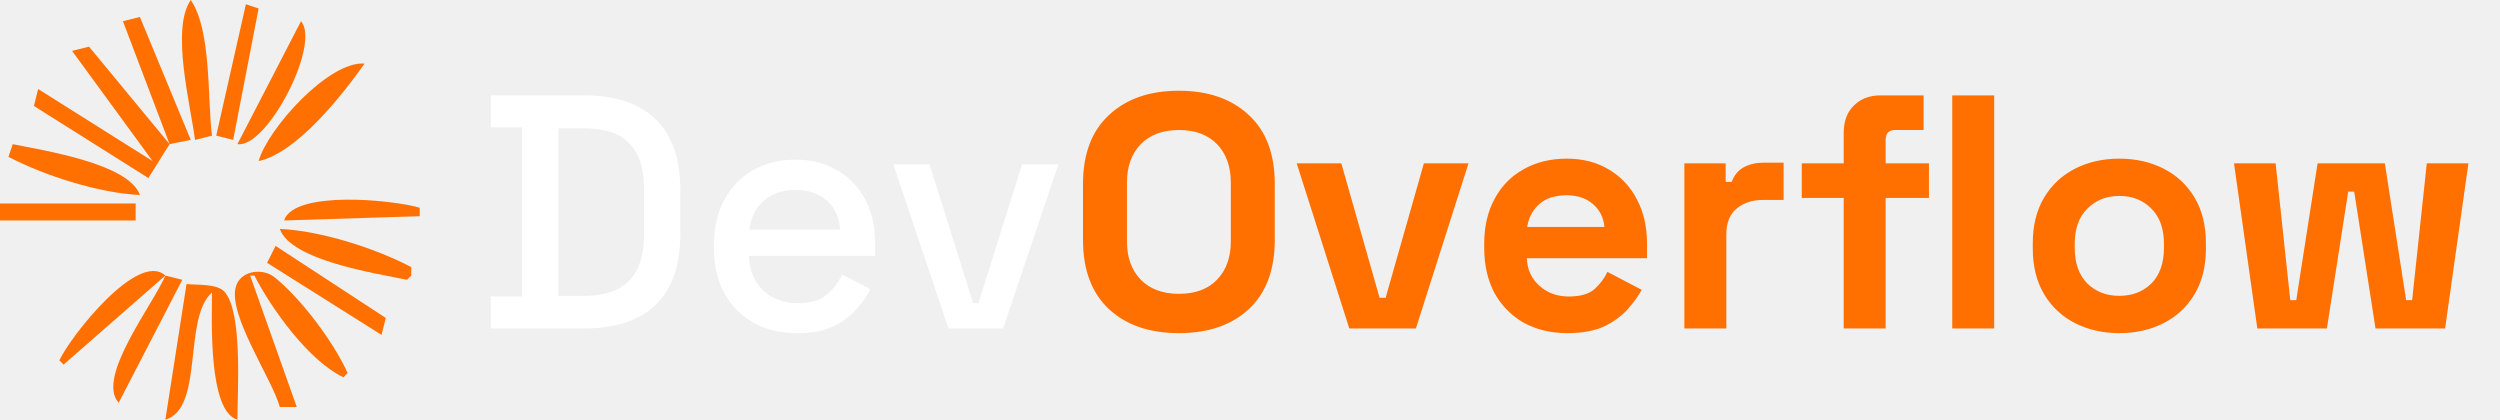
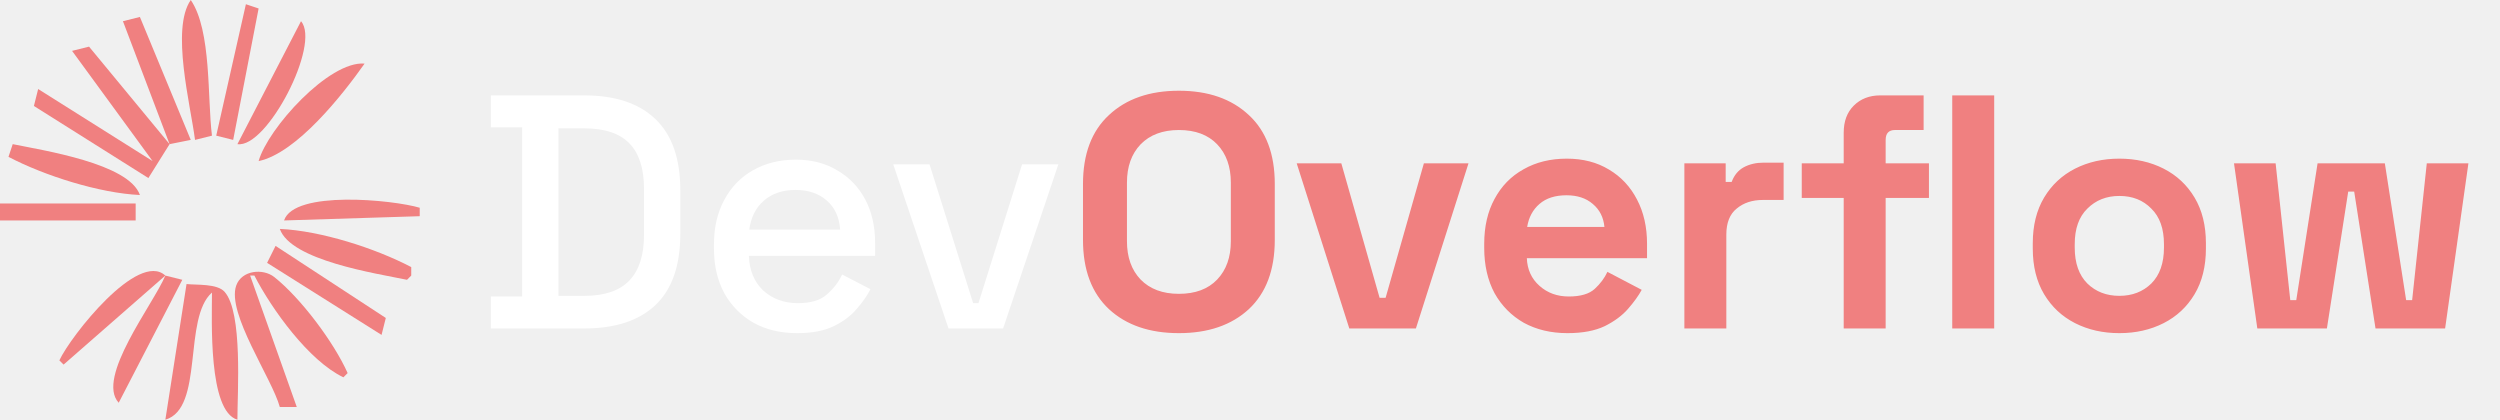
<svg xmlns="http://www.w3.org/2000/svg" width="137" height="23" viewBox="0 0 137 23" fill="none">
-   <path d="M10.454 0C9.351 1.583 10.447 5.769 10.687 7.667L11.616 7.434C11.357 5.389 11.6 1.676 10.454 0Z" fill="#FF7000" />
-   <path d="M13.475 0.232L11.849 7.434L12.778 7.667L14.172 0.465L13.475 0.232Z" fill="#FF7000" />
-   <path d="M6.737 1.162L9.293 7.899L4.879 2.555L3.949 2.788L8.363 8.828L2.091 4.879L1.858 5.808L8.131 9.757L9.293 7.899L10.454 7.667L7.666 0.929L6.737 1.162Z" fill="#FF7000" />
-   <path d="M16.495 1.162L13.01 7.899C14.63 8.144 17.593 2.416 16.495 1.162Z" fill="#FF7000" />
-   <path d="M14.172 8.828C16.262 8.388 18.783 5.184 19.98 3.485C18.03 3.321 14.673 7.044 14.172 8.828Z" fill="#FF7000" />
-   <path d="M0.697 7.899L0.465 8.596C2.43 9.627 5.448 10.585 7.667 10.687C7.065 8.957 2.38 8.247 0.697 7.899Z" fill="#FF7000" />
-   <path d="M0 11.151V12.081H7.434V11.151H0Z" fill="#FF7000" />
-   <path d="M15.566 12.081L23.001 11.848V11.384C21.526 10.948 16.121 10.409 15.566 12.081Z" fill="#FF7000" />
-   <path d="M15.334 12.545C15.937 14.278 20.623 14.985 22.304 15.333L22.536 15.101V14.636C20.558 13.598 17.567 12.643 15.334 12.545Z" fill="#FF7000" />
-   <path d="M15.101 13.475L14.637 14.404L20.909 18.353L21.142 17.424L15.101 13.475Z" fill="#FF7000" />
-   <path d="M3.253 19.748L3.485 19.98L9.061 15.101C7.564 13.726 3.877 18.41 3.253 19.748Z" fill="#FF7000" />
-   <path d="M15.333 22.303H16.263L13.707 15.101H13.94C14.892 16.948 16.925 19.775 18.818 20.677L19.051 20.445C18.299 18.759 16.49 16.343 15.034 15.185C14.413 14.691 13.238 14.803 12.942 15.656C12.418 17.172 14.904 20.735 15.333 22.303Z" fill="#FF7000" />
-   <path d="M9.061 15.101C8.412 16.66 5.234 20.699 6.505 22.071L9.99 15.333L9.061 15.101Z" fill="#FF7000" />
-   <path d="M10.222 15.566L9.061 23C11.195 22.376 10.012 17.441 11.616 16.031C11.616 17.517 11.401 22.53 13.01 23C13.009 21.505 13.312 17.119 12.307 15.991C11.899 15.533 10.788 15.627 10.222 15.566Z" fill="#FF7000" />
+   <path d="M10.454 0C9.351 1.583 10.447 5.769 10.687 7.667L11.616 7.434C11.357 5.389 11.6 1.676 10.454 0Z" fill="#F08080" />
+   <path d="M13.475 0.232L11.849 7.434L12.778 7.667L14.172 0.465L13.475 0.232Z" fill="#F08080" />
+   <path d="M6.737 1.162L9.293 7.899L4.879 2.555L3.949 2.788L8.363 8.828L2.091 4.879L1.858 5.808L8.131 9.757L9.293 7.899L10.454 7.667L7.666 0.929L6.737 1.162Z" fill="#F08080" />
+   <path d="M16.495 1.162L13.01 7.899C14.63 8.144 17.593 2.416 16.495 1.162Z" fill="#F08080" />
+   <path d="M14.172 8.828C16.262 8.388 18.783 5.184 19.98 3.485C18.03 3.321 14.673 7.044 14.172 8.828Z" fill="#F08080" />
+   <path d="M0.697 7.899L0.465 8.596C2.43 9.627 5.448 10.585 7.667 10.687C7.065 8.957 2.38 8.247 0.697 7.899Z" fill="#F08080" />
+   <path d="M0 11.151V12.081H7.434V11.151H0Z" fill="#F08080" />
+   <path d="M15.566 12.081L23.001 11.848V11.384C21.526 10.948 16.121 10.409 15.566 12.081Z" fill="#F08080" />
+   <path d="M15.334 12.545C15.937 14.278 20.623 14.985 22.304 15.333L22.536 15.101V14.636C20.558 13.598 17.567 12.643 15.334 12.545Z" fill="#F08080" />
+   <path d="M15.101 13.475L14.637 14.404L20.909 18.353L21.142 17.424L15.101 13.475Z" fill="#F08080" />
+   <path d="M3.253 19.748L3.485 19.98L9.061 15.101C7.564 13.726 3.877 18.41 3.253 19.748Z" fill="#F08080" />
+   <path d="M15.333 22.303H16.263L13.707 15.101H13.94C14.892 16.948 16.925 19.775 18.818 20.677L19.051 20.445C18.299 18.759 16.49 16.343 15.034 15.185C14.413 14.691 13.238 14.803 12.942 15.656C12.418 17.172 14.904 20.735 15.333 22.303Z" fill="#F08080" />
+   <path d="M9.061 15.101C8.412 16.66 5.234 20.699 6.505 22.071L9.99 15.333L9.061 15.101Z" fill="#F08080" />
+   <path d="M10.222 15.566L9.061 23C11.195 22.376 10.012 17.441 11.616 16.031C11.616 17.517 11.401 22.53 13.01 23C13.009 21.505 13.312 17.119 12.307 15.991C11.899 15.533 10.788 15.627 10.222 15.566Z" fill="#F08080" />
  <path d="M26.899 18V16.248H28.614V6.979H26.899V5.227H32.008C33.711 5.227 35.012 5.659 35.913 6.523C36.825 7.387 37.281 8.688 37.281 10.428V12.818C37.281 14.557 36.825 15.859 35.913 16.723C35.012 17.574 33.711 18 32.008 18H26.899ZM30.603 16.212H32.026C33.133 16.212 33.954 15.932 34.489 15.373C35.025 14.813 35.292 13.98 35.292 12.873V10.355C35.292 9.236 35.025 8.402 34.489 7.855C33.954 7.307 33.133 7.034 32.026 7.034H30.603V16.212ZM43.686 18.256C42.774 18.256 41.977 18.067 41.296 17.69C40.615 17.3 40.08 16.759 39.69 16.066C39.313 15.36 39.125 14.545 39.125 13.621V13.402C39.125 12.465 39.313 11.65 39.69 10.957C40.067 10.251 40.59 9.71 41.26 9.333C41.941 8.944 42.725 8.749 43.613 8.749C44.477 8.749 45.231 8.944 45.876 9.333C46.533 9.71 47.044 10.239 47.409 10.92C47.773 11.601 47.956 12.398 47.956 13.311V14.022H41.041C41.065 14.813 41.326 15.445 41.825 15.92C42.336 16.382 42.969 16.613 43.723 16.613C44.428 16.613 44.957 16.455 45.31 16.139C45.675 15.823 45.955 15.458 46.15 15.044L47.7 15.847C47.53 16.188 47.281 16.546 46.952 16.923C46.636 17.3 46.217 17.617 45.693 17.872C45.17 18.128 44.501 18.256 43.686 18.256ZM41.059 12.581H46.04C45.991 11.899 45.748 11.37 45.31 10.993C44.872 10.604 44.301 10.409 43.595 10.409C42.889 10.409 42.312 10.604 41.862 10.993C41.424 11.37 41.156 11.899 41.059 12.581ZM51.978 18L48.949 9.004H50.938L53.328 16.613H53.62L56.01 9.004H57.999L54.97 18H51.978Z" fill="white" />
-   <path d="M64.603 18.256C62.998 18.256 61.72 17.817 60.772 16.942C59.823 16.054 59.348 14.789 59.348 13.146V10.081C59.348 8.439 59.823 7.18 60.772 6.304C61.72 5.416 62.998 4.972 64.603 4.972C66.209 4.972 67.486 5.416 68.435 6.304C69.384 7.18 69.858 8.439 69.858 10.081V13.146C69.858 14.789 69.384 16.054 68.435 16.942C67.486 17.817 66.209 18.256 64.603 18.256ZM64.603 16.102C65.504 16.102 66.203 15.841 66.702 15.318C67.201 14.795 67.45 14.095 67.45 13.219V10.008C67.45 9.132 67.201 8.433 66.702 7.91C66.203 7.387 65.504 7.125 64.603 7.125C63.715 7.125 63.016 7.387 62.505 7.91C62.006 8.433 61.757 9.132 61.757 10.008V13.219C61.757 14.095 62.006 14.795 62.505 15.318C63.016 15.841 63.715 16.102 64.603 16.102ZM73.942 18L71.059 8.95H73.504L75.602 16.321H75.931L78.029 8.95H80.474L77.591 18H73.942ZM85.897 18.256C84.997 18.256 84.2 18.067 83.507 17.69C82.825 17.3 82.29 16.759 81.901 16.066C81.524 15.36 81.335 14.533 81.335 13.584V13.365C81.335 12.416 81.524 11.595 81.901 10.902C82.278 10.197 82.807 9.655 83.488 9.278C84.17 8.889 84.96 8.694 85.86 8.694C86.749 8.694 87.521 8.895 88.178 9.296C88.835 9.686 89.346 10.233 89.71 10.938C90.075 11.632 90.258 12.441 90.258 13.365V14.15H83.671C83.695 14.77 83.926 15.275 84.364 15.664C84.802 16.054 85.337 16.248 85.97 16.248C86.615 16.248 87.089 16.108 87.393 15.829C87.697 15.549 87.928 15.239 88.087 14.898L89.966 15.883C89.796 16.2 89.546 16.546 89.218 16.923C88.902 17.288 88.476 17.605 87.941 17.872C87.405 18.128 86.724 18.256 85.897 18.256ZM83.689 12.435H87.922C87.874 11.912 87.661 11.492 87.284 11.176C86.919 10.86 86.438 10.701 85.842 10.701C85.222 10.701 84.729 10.86 84.364 11.176C83.999 11.492 83.774 11.912 83.689 12.435ZM92.304 18V8.95H94.567V9.971H94.895C95.029 9.607 95.248 9.339 95.552 9.169C95.868 8.998 96.233 8.913 96.647 8.913H97.742V10.957H96.61C96.027 10.957 95.546 11.115 95.169 11.431C94.792 11.735 94.603 12.21 94.603 12.854V18H92.304ZM101.035 18V10.847H98.736V8.95H101.035V7.271C101.035 6.651 101.217 6.158 101.582 5.793C101.959 5.416 102.446 5.227 103.042 5.227H105.414V7.125H103.845C103.504 7.125 103.334 7.307 103.334 7.672V8.95H105.706V10.847H103.334V18H101.035ZM106.983 18V5.227H109.282V18H106.983ZM116.14 18.256C115.24 18.256 114.431 18.073 113.713 17.708C112.996 17.343 112.43 16.814 112.016 16.121C111.603 15.427 111.396 14.594 111.396 13.621V13.329C111.396 12.356 111.603 11.522 112.016 10.829C112.43 10.136 112.996 9.607 113.713 9.242C114.431 8.877 115.24 8.694 116.14 8.694C117.04 8.694 117.849 8.877 118.567 9.242C119.285 9.607 119.85 10.136 120.264 10.829C120.677 11.522 120.884 12.356 120.884 13.329V13.621C120.884 14.594 120.677 15.427 120.264 16.121C119.85 16.814 119.285 17.343 118.567 17.708C117.849 18.073 117.04 18.256 116.14 18.256ZM116.14 16.212C116.846 16.212 117.43 15.987 117.892 15.537C118.354 15.075 118.585 14.418 118.585 13.566V13.384C118.585 12.532 118.354 11.881 117.892 11.431C117.442 10.969 116.858 10.738 116.14 10.738C115.435 10.738 114.851 10.969 114.388 11.431C113.926 11.881 113.695 12.532 113.695 13.384V13.566C113.695 14.418 113.926 15.075 114.388 15.537C114.851 15.987 115.435 16.212 116.14 16.212ZM123.701 18L122.423 8.95H124.704L125.507 16.449H125.835L127.003 8.95H130.689L131.857 16.449H132.185L132.988 8.95H135.269L133.992 18H130.178L129.01 10.501H128.682L127.514 18H123.701Z" fill="#FF7000" />
+   <path d="M64.603 18.256C62.998 18.256 61.72 17.817 60.772 16.942C59.823 16.054 59.348 14.789 59.348 13.146V10.081C59.348 8.439 59.823 7.18 60.772 6.304C61.72 5.416 62.998 4.972 64.603 4.972C66.209 4.972 67.486 5.416 68.435 6.304C69.384 7.18 69.858 8.439 69.858 10.081V13.146C69.858 14.789 69.384 16.054 68.435 16.942C67.486 17.817 66.209 18.256 64.603 18.256ZM64.603 16.102C65.504 16.102 66.203 15.841 66.702 15.318C67.201 14.795 67.45 14.095 67.45 13.219V10.008C67.45 9.132 67.201 8.433 66.702 7.91C66.203 7.387 65.504 7.125 64.603 7.125C63.715 7.125 63.016 7.387 62.505 7.91C62.006 8.433 61.757 9.132 61.757 10.008V13.219C61.757 14.095 62.006 14.795 62.505 15.318C63.016 15.841 63.715 16.102 64.603 16.102ZM73.942 18L71.059 8.95H73.504L75.602 16.321H75.931L78.029 8.95H80.474L77.591 18H73.942ZM85.897 18.256C84.997 18.256 84.2 18.067 83.507 17.69C82.825 17.3 82.29 16.759 81.901 16.066C81.524 15.36 81.335 14.533 81.335 13.584V13.365C81.335 12.416 81.524 11.595 81.901 10.902C82.278 10.197 82.807 9.655 83.488 9.278C84.17 8.889 84.96 8.694 85.86 8.694C86.749 8.694 87.521 8.895 88.178 9.296C88.835 9.686 89.346 10.233 89.71 10.938C90.075 11.632 90.258 12.441 90.258 13.365V14.15H83.671C83.695 14.77 83.926 15.275 84.364 15.664C84.802 16.054 85.337 16.248 85.97 16.248C86.615 16.248 87.089 16.108 87.393 15.829C87.697 15.549 87.928 15.239 88.087 14.898L89.966 15.883C89.796 16.2 89.546 16.546 89.218 16.923C88.902 17.288 88.476 17.605 87.941 17.872C87.405 18.128 86.724 18.256 85.897 18.256ZM83.689 12.435H87.922C87.874 11.912 87.661 11.492 87.284 11.176C86.919 10.86 86.438 10.701 85.842 10.701C85.222 10.701 84.729 10.86 84.364 11.176C83.999 11.492 83.774 11.912 83.689 12.435ZM92.304 18V8.95H94.567V9.971H94.895C95.029 9.607 95.248 9.339 95.552 9.169C95.868 8.998 96.233 8.913 96.647 8.913H97.742V10.957H96.61C96.027 10.957 95.546 11.115 95.169 11.431C94.792 11.735 94.603 12.21 94.603 12.854V18H92.304ZM101.035 18V10.847H98.736V8.95H101.035V7.271C101.035 6.651 101.217 6.158 101.582 5.793C101.959 5.416 102.446 5.227 103.042 5.227H105.414V7.125H103.845C103.504 7.125 103.334 7.307 103.334 7.672V8.95H105.706V10.847H103.334V18H101.035ZM106.983 18V5.227H109.282V18H106.983ZM116.14 18.256C115.24 18.256 114.431 18.073 113.713 17.708C112.996 17.343 112.43 16.814 112.016 16.121C111.603 15.427 111.396 14.594 111.396 13.621V13.329C111.396 12.356 111.603 11.522 112.016 10.829C112.43 10.136 112.996 9.607 113.713 9.242C114.431 8.877 115.24 8.694 116.14 8.694C117.04 8.694 117.849 8.877 118.567 9.242C119.285 9.607 119.85 10.136 120.264 10.829C120.677 11.522 120.884 12.356 120.884 13.329V13.621C120.884 14.594 120.677 15.427 120.264 16.121C119.85 16.814 119.285 17.343 118.567 17.708C117.849 18.073 117.04 18.256 116.14 18.256ZM116.14 16.212C116.846 16.212 117.43 15.987 117.892 15.537C118.354 15.075 118.585 14.418 118.585 13.566V13.384C118.585 12.532 118.354 11.881 117.892 11.431C117.442 10.969 116.858 10.738 116.14 10.738C115.435 10.738 114.851 10.969 114.388 11.431C113.926 11.881 113.695 12.532 113.695 13.384V13.566C113.695 14.418 113.926 15.075 114.388 15.537C114.851 15.987 115.435 16.212 116.14 16.212ZM123.701 18L122.423 8.95H124.704L125.507 16.449H125.835L127.003 8.95H130.689L131.857 16.449H132.185L132.988 8.95H135.269L133.992 18H130.178L129.01 10.501H128.682L127.514 18H123.701Z" fill="#F08080" />
</svg>
